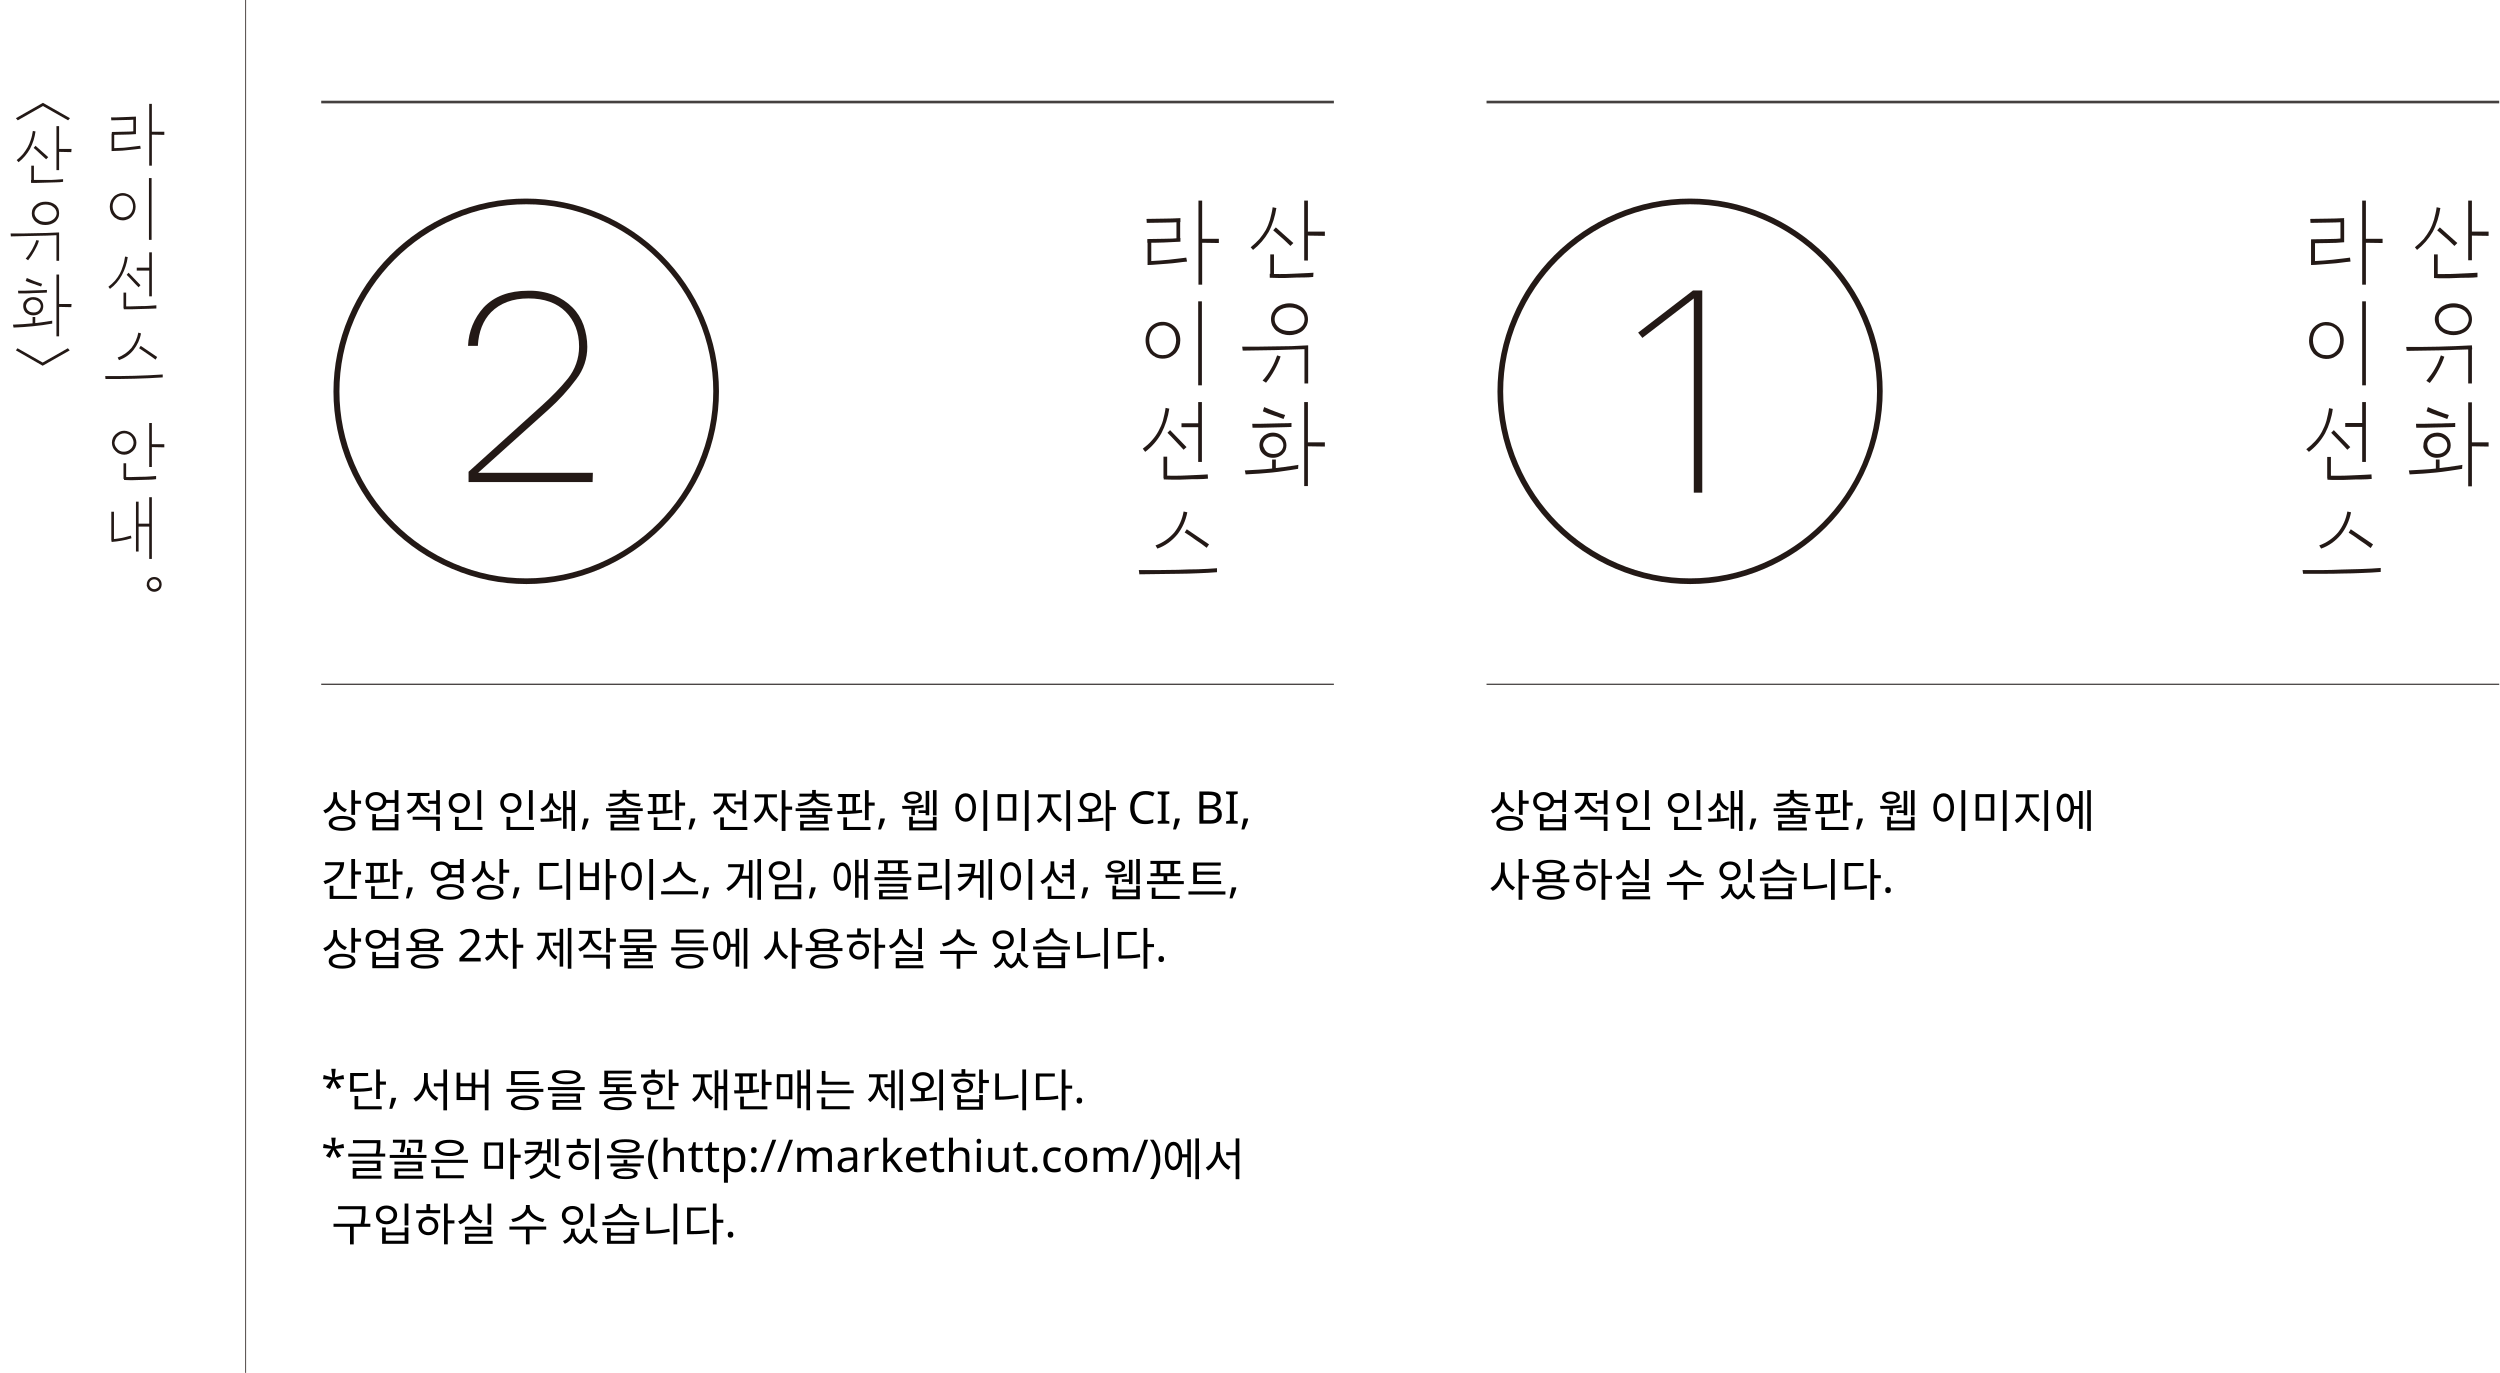
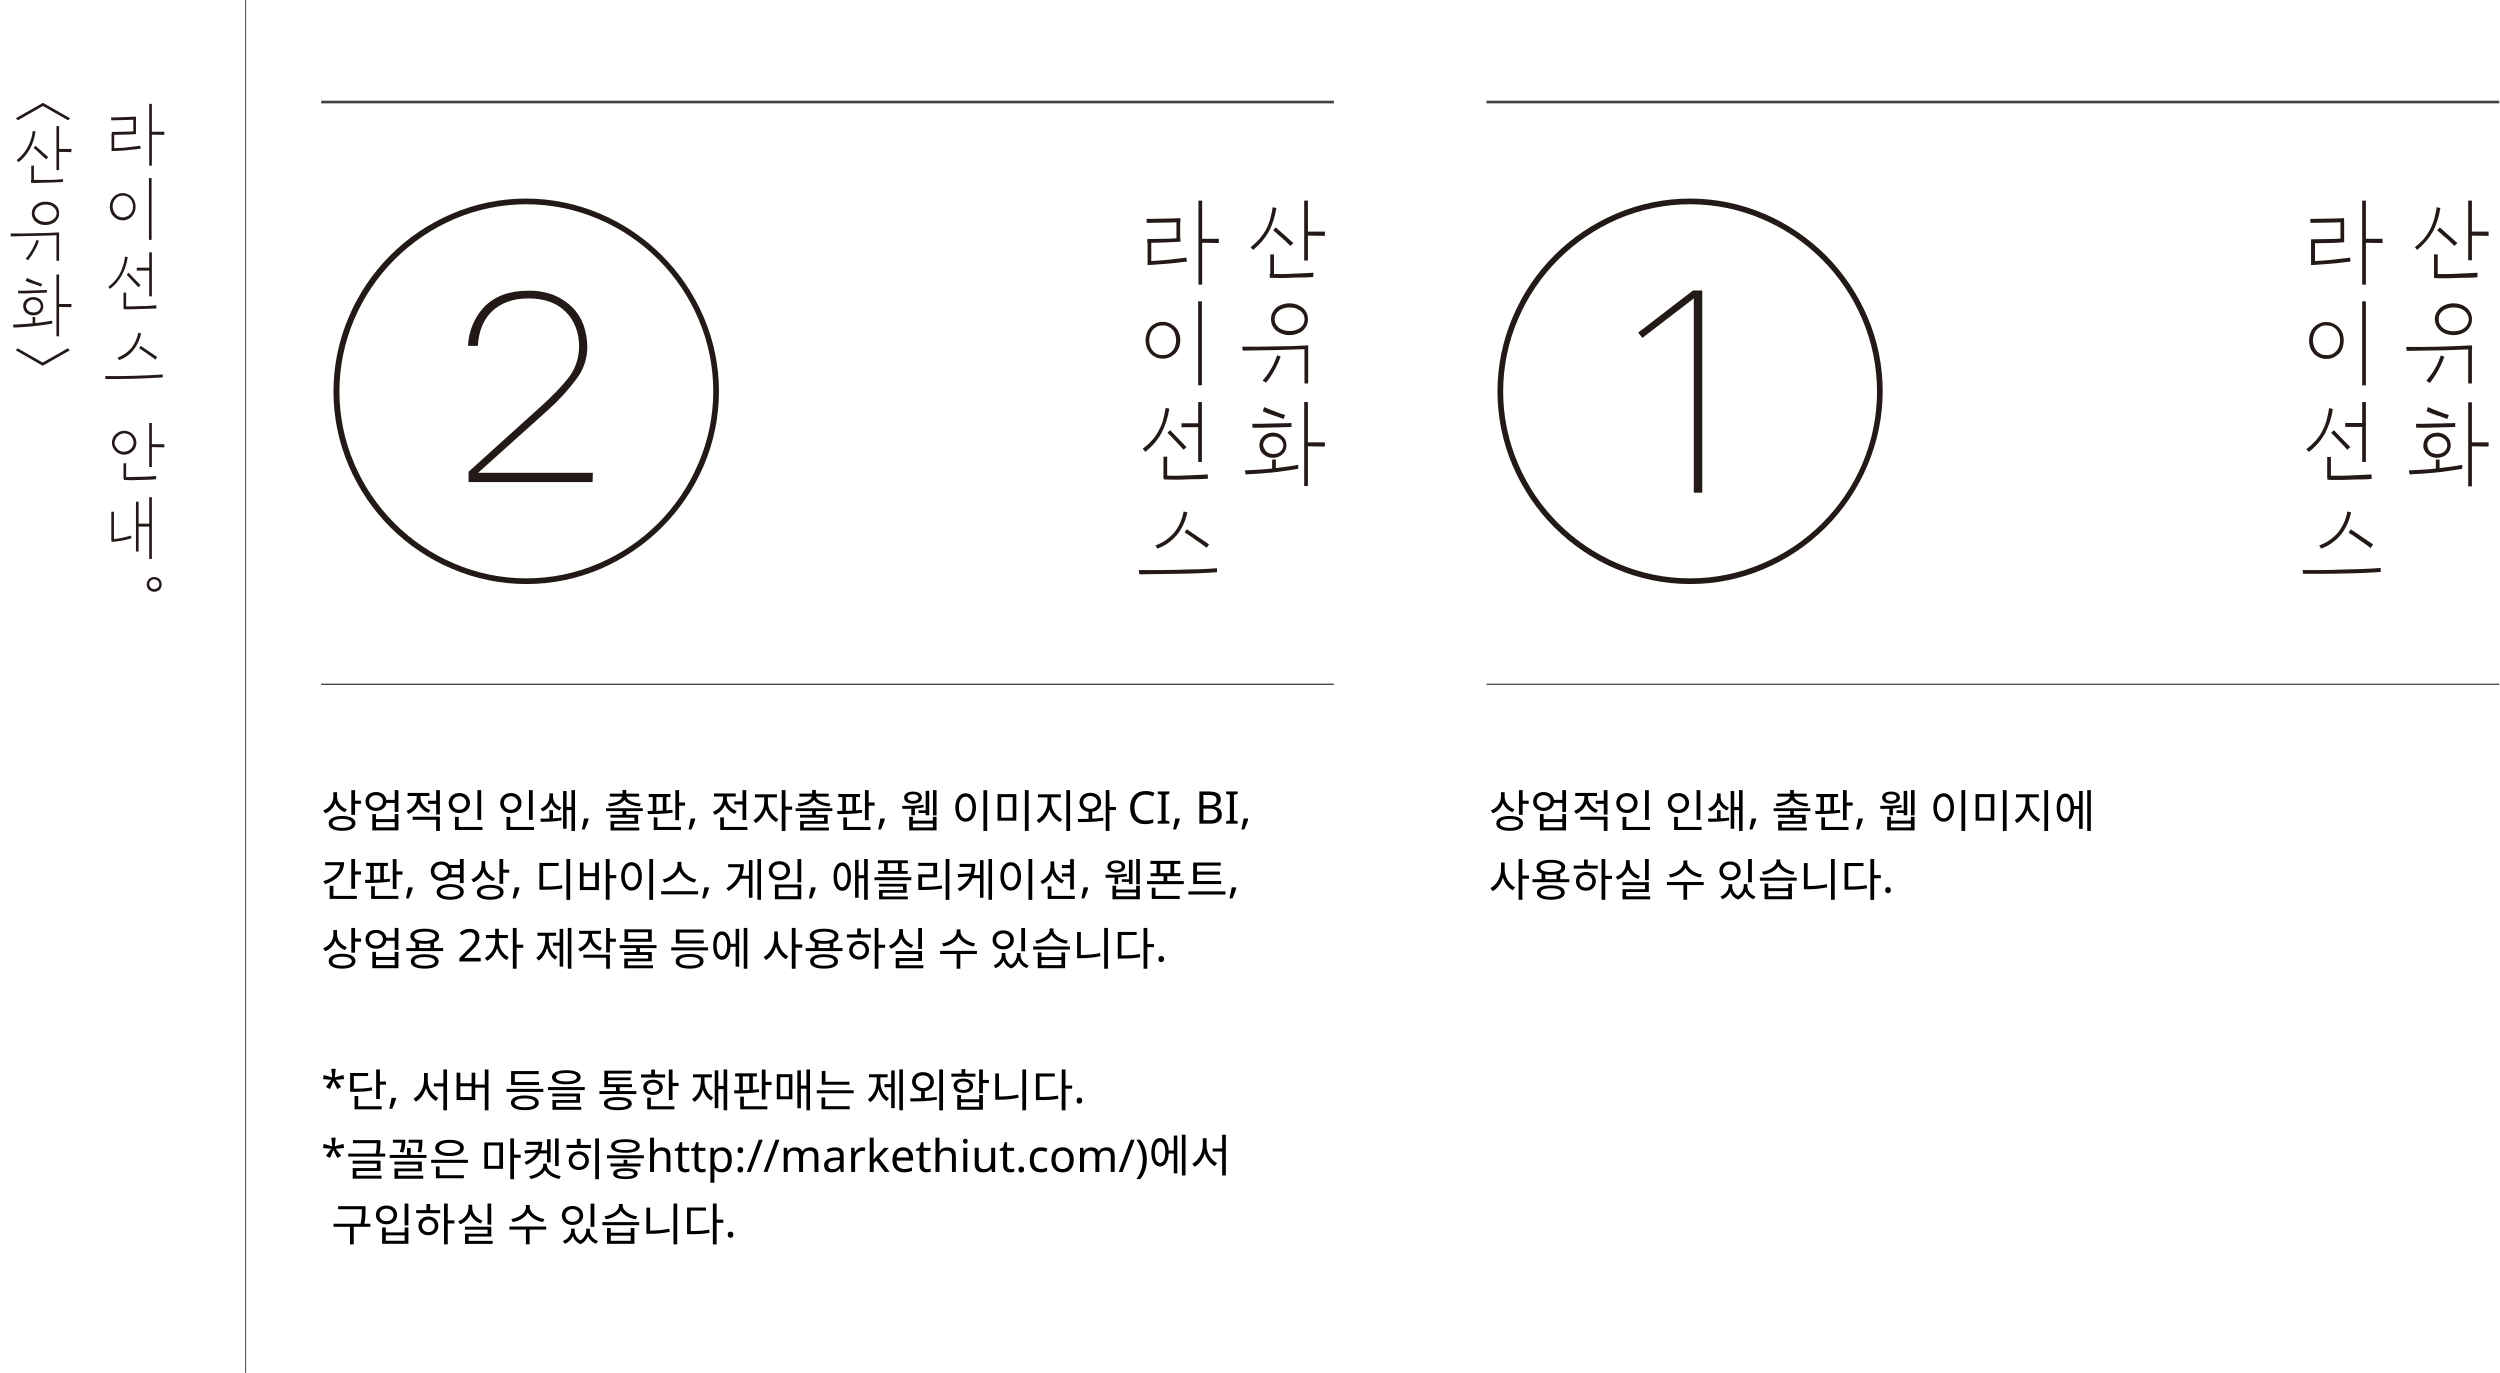
<svg xmlns="http://www.w3.org/2000/svg" xmlns:xlink="http://www.w3.org/1999/xlink" version="1.1" id="Layer_1" x="0px" y="0px" viewBox="0 0 943.3 518" style="enable-background:new 0 0 943.3 518;" xml:space="preserve">
  <style type="text/css">
	.st0{clip-path:url(#SVGID_2_);}
	.st1{fill:#231916;}
	.st2{fill:none;stroke:#231916;stroke-width:0.3;}
	.st3{fill:none;stroke:#44403F;stroke-width:0.5;}
	.st4{clip-path:url(#SVGID_4_);}
	.st5{fill:none;stroke:#44403F;}
	.st6{fill:none;}
	.st7{font-family:'SpoqaHanSans-Light';}
	.st8{font-size:17px;}
</style>
  <g id="Layer_2_1_">
    <g id="Layer_1-2">
      <g>
        <g>
          <defs>
            <rect id="SVGID_1_" x="4" y="-2" width="939" height="520" />
          </defs>
          <clipPath id="SVGID_2_">
            <use xlink:href="#SVGID_1_" style="overflow:visible;" />
          </clipPath>
          <g class="st0">
            <path class="st1" d="M26.3,132.2l-0.7-0.8l-9.5,5.4l-9.5-5.4L6,132.2l10.1,5.8L26.3,132.2z M12.3,122.5h1v-2.9h-1V122.5z        M17.7,109.4c-0.6,0-1.4,0.1-2.4,0.1l-3,0.1l-3,0.1l-2.5,0l0.1,1h2.4c1,0,2,0,3-0.1l3-0.1c1,0,1.8-0.1,2.4-0.1V109.4z        M15.9,107.1c-1-0.3-2-0.7-2.9-1c-0.9-0.4-1.9-0.8-2.9-1.2L9.7,106c0.9,0.4,1.9,0.8,2.9,1.1s1.9,0.7,2.9,1L15.9,107.1z        M27,114.7h-4.7l-0.5,0.5l0.5,0.6l4.6,0.1L27,114.7z M21.3,126.9h1v-23.3h-1V126.9z M9,116.8c0.2,0.4,0.4,0.8,0.7,1.1       c0.4,0.3,0.8,0.6,1.3,0.8s1.1,0.3,1.6,0.3c0.6,0,1.1-0.1,1.6-0.3c0.4-0.2,0.9-0.5,1.2-0.8s0.6-0.7,0.7-1.1       c0.3-0.8,0.3-1.7,0-2.5c-0.2-0.4-0.4-0.8-0.7-1.1s-0.8-0.6-1.2-0.8c-1.1-0.4-2.2-0.4-3.3,0c-0.5,0.2-0.9,0.5-1.2,0.8       s-0.6,0.7-0.8,1.1C8.7,115.1,8.7,116,9,116.8 M10,114.7c0.1-0.3,0.3-0.6,0.5-0.8s0.5-0.4,0.9-0.6c0.4-0.2,0.8-0.3,1.2-0.2       c0.8,0,1.5,0.3,2.1,0.8c0.2,0.2,0.4,0.5,0.5,0.8s0.2,0.5,0.2,0.8s-0.1,0.6-0.2,0.8c-0.1,0.3-0.3,0.6-0.5,0.8       c-0.2,0.3-0.5,0.5-0.9,0.6c-0.4,0.2-0.8,0.2-1.2,0.2s-0.9-0.1-1.2-0.2c-0.3-0.1-0.6-0.3-0.9-0.6c-0.2-0.2-0.4-0.5-0.5-0.8       s-0.2-0.5-0.2-0.8S9.9,115,10,114.7 M19.7,121c-1.4,0.2-2.7,0.4-3.9,0.6s-2.4,0.3-3.5,0.4s-2.3,0.2-3.5,0.3s-2.5,0.1-3.9,0.2       l0.2,1.1c1.4-0.1,2.7-0.1,3.8-0.2s2.4-0.2,3.5-0.3s2.3-0.3,3.5-0.4l3.8-0.6V121z M12.4,82.3c0.3,0.6,0.6,1,1.1,1.4       c0.5,0.4,1.1,0.7,1.6,0.9c0.6,0.2,1.3,0.3,2,0.3s1.4-0.1,2-0.3s1.2-0.5,1.7-0.9c0.5-0.4,0.8-0.9,1.1-1.4       c0.3-0.6,0.4-1.2,0.4-1.8s-0.1-1.2-0.3-1.8c-0.3-0.5-0.6-1-1.1-1.4c-0.5-0.4-1.1-0.7-1.7-0.9s-1.3-0.3-2-0.3s-1.4,0.1-2,0.3       c-0.6,0.2-1.2,0.5-1.6,0.9c-0.5,0.4-0.9,0.8-1.2,1.4c-0.3,0.6-0.4,1.2-0.4,1.8C12,81.1,12.1,81.7,12.4,82.3 M13.4,79.1       c0.2-0.4,0.5-0.7,0.9-1s0.8-0.5,1.3-0.7c1.1-0.3,2.2-0.3,3.2,0c0.5,0.1,0.9,0.4,1.3,0.7s0.7,0.6,0.9,1c0.5,0.9,0.5,1.9,0,2.7       c-0.2,0.4-0.5,0.7-0.9,1s-0.8,0.5-1.3,0.7c-1.1,0.3-2.2,0.3-3.2,0c-0.5-0.1-0.9-0.4-1.3-0.7c-0.4-0.3-0.7-0.6-0.9-1       C12.9,81,12.9,80,13.4,79.1 M21.3,98.4h1V88.2h-1V98.4z M13.7,90.6c-0.4,1.3-1,2.5-1.6,3.6c-0.7,1.2-1.5,2.4-2.4,3.4l0.9,0.6       c0.9-1.1,1.7-2.3,2.4-3.6c0.7-1.2,1.3-2.4,1.7-3.8L13.7,90.6z M22.3,87.7c-1.5,0.1-3,0.1-4.6,0.2L13,88c-1.6,0-3.1,0.1-4.6,0.1       s-3,0-4.4,0l0.1,1.1l4.4-0.1l4.6-0.1l4.6-0.1l4.6-0.2C22.3,88.7,22.3,87.7,22.3,87.7z M7,61.2c1.8-1.4,3.2-3.1,4.3-5       c1.1-2.1,1.8-4.3,2.1-6.6l-1-0.2c-0.2,1.2-0.4,2.3-0.8,3.4c-0.3,1-0.7,1.9-1.2,2.8s-1.1,1.7-1.7,2.5c-0.7,0.8-1.5,1.6-2.4,2.3       L7,61.2z M18.2,59.3L13.4,55l-0.7,0.8c0.8,0.7,1.6,1.4,2.3,2.1s1.6,1.4,2.4,2.2L18.2,59.3z M21.3,64.2h1V47.6h-1V64.2z        M23.8,67.6c-0.8,0.1-1.6,0.1-2.7,0.2c-1.1,0.1-2.2,0.1-3.3,0.1s-2.2,0-3.3,0s-2,0-2.8,0V69c0.8,0,1.7,0.1,2.8,0l3.3-0.1       c1.1,0,2.2-0.1,3.3-0.1s2-0.1,2.7-0.2V67.6z M11.8,68.7h1v-6.2h-1V68.7z M27,56.2h-4.7l-0.5,0.5l0.5,0.6l4.6,0.1L27,56.2z        M16.2,38.8L6,44.6l0.7,0.8l9.5-5.4l9.5,5.4l0.7-0.8L16.2,38.8z" />
            <path class="st1" d="M55.6,221.6c0.1,0.3,0.3,0.7,0.6,0.9c0.5,0.5,1.3,0.8,2,0.8s1.5-0.3,2-0.8c0.3-0.3,0.5-0.6,0.6-0.9       c0.1-0.4,0.2-0.7,0.2-1.1s-0.1-0.8-0.2-1.1c-0.3-0.7-0.8-1.2-1.5-1.5c-0.4-0.1-0.7-0.2-1.1-0.2c-0.4,0-0.8,0.1-1.1,0.2       s-0.7,0.4-0.9,0.6c-0.3,0.3-0.5,0.6-0.6,0.9c-0.2,0.4-0.2,0.7-0.2,1.1C55.3,220.9,55.4,221.3,55.6,221.6 M59.5,221.8       c-0.4,0.3-0.8,0.5-1.3,0.5c-1,0-1.8-0.8-1.9-1.8c0,0,0,0,0-0.1c0-1,0.8-1.8,1.9-1.8l0,0c1,0,1.9,0.8,1.9,1.9       C60.1,221,59.9,221.5,59.5,221.8 M42,204h1v-10.9h-1V204z M49.4,202.1c-1.3,0.4-2.5,0.6-3.6,0.9c-1.2,0.2-2.5,0.4-3.7,0.5v1       c1.4-0.1,2.6-0.3,3.8-0.5s2.5-0.5,3.7-0.9L49.4,202.1z M57,197.6h-5v1.1h5V197.6z M51.3,208.1h1v-18.8h-1V208.1z M56.3,210.9h1       v-23.3h-1V210.9z M62,167.6h-4.7l-0.5,0.5l0.5,0.6l4.7,0.1V167.6z M42.6,168.8c0.2,0.5,0.6,1,1,1.4s0.9,0.8,1.5,1       c1.1,0.5,2.4,0.5,3.5,0c0.5-0.2,1-0.6,1.5-1c0.4-0.4,0.8-0.9,1-1.4c0.5-1.1,0.5-2.4,0-3.5c-0.2-0.5-0.6-1-1-1.4s-0.9-0.8-1.5-1       c-1.1-0.5-2.4-0.5-3.5,0c-0.5,0.2-1,0.6-1.5,1c-0.4,0.4-0.8,0.9-1,1.4C42.1,166.4,42.1,167.7,42.6,168.8 M43.6,165.7       c0.2-0.4,0.4-0.8,0.8-1.1c0.3-0.3,0.7-0.6,1.1-0.8c0.9-0.4,1.9-0.4,2.8,0c0.8,0.4,1.5,1,1.8,1.9c0.2,0.4,0.3,0.9,0.3,1.3       c0,0.5-0.1,0.9-0.3,1.3c-0.2,0.4-0.4,0.8-0.8,1.1c-1,1-2.6,1.3-3.9,0.8c-0.4-0.2-0.8-0.4-1.1-0.8c-0.3-0.3-0.6-0.7-0.8-1.1       c-0.2-0.4-0.3-0.9-0.3-1.3C43.3,166.6,43.4,166.1,43.6,165.7 M58.9,179.6c-0.8,0.1-1.7,0.1-2.7,0.2s-2.2,0.1-3.3,0.1       s-2.3,0.1-3.3,0.1s-2,0-2.8,0v1.1c0.8,0,1.7,0.1,2.8,0.1l3.3-0.1c1.2,0,2.3-0.1,3.3-0.1s2-0.1,2.7-0.2V179.6z M46.6,180.7h1       v-5.9h-1V180.7z M56.3,176.2h1v-16.6h-1V176.2z M44.9,135.9c2.2-0.8,4.1-2.1,5.5-3.9c1.4-1.8,2.4-3.9,2.8-6.2l-1-0.3       c-0.4,2.1-1.3,4.1-2.6,5.8c-1.4,1.6-3.2,2.9-5.2,3.6L44.9,135.9z M59.3,134.7l-6.2-4.2l-0.6,0.9l1.5,1l1.6,1.1l1.6,1.1l1.5,1.1       L59.3,134.7z M39.7,141.9c1.8,0,3.5,0,5.4,0l5.5-0.1c1.8-0.1,3.7-0.1,5.5-0.2s3.6-0.2,5.3-0.3v1.1c-1.7,0.1-3.4,0.2-5.2,0.3       s-3.6,0.1-5.5,0.2l-5.5,0.1c-1.8,0-3.6,0-5.4,0L39.7,141.9z M41.5,109c1.9-1.4,3.4-3.2,4.5-5.2c1.1-2.1,1.9-4.4,2.2-6.8l-1-0.2       c-0.2,1.2-0.4,2.4-0.8,3.5c-0.3,1-0.7,2.1-1.2,3s-1.1,1.8-1.8,2.6c-0.8,0.9-1.6,1.6-2.5,2.3L41.5,109z M53,107.6l-4.5-4.7       l-0.7,0.8c0.7,0.7,1.5,1.5,2.2,2.3s1.5,1.6,2.3,2.4L53,107.6z M58.9,115.2c-0.8,0.1-1.7,0.1-2.7,0.2s-2.2,0.1-3.3,0.1l-3.4,0.1       c-1.1,0-2,0-2.8,0v1.1c0.8,0,1.7,0,2.8,0l3.4-0.1c1.2,0,2.3-0.1,3.4-0.1l2.7-0.1v-1.2H58.9z M56.8,101h-5.2v1.1h5.2V101z        M46.6,116.3h1v-5.9h-1V116.3z M56.3,111.8h1V95.2h-1V111.8z M48.3,82.7c0.6-0.3,1.1-0.6,1.5-1.1s0.8-1,1-1.6       c0.5-1.3,0.5-2.7,0-4c-0.2-0.6-0.6-1.2-1-1.6c-0.4-0.5-1-0.9-1.5-1.1c-1.3-0.6-2.7-0.6-4,0c-0.6,0.3-1.1,0.6-1.5,1.1       s-0.8,1-1,1.6c-0.5,1.3-0.5,2.7,0,4c0.2,0.6,0.6,1.2,1,1.6c0.4,0.5,1,0.8,1.5,1.1C45.6,83.3,47,83.3,48.3,82.7 M47.9,74.1       c0.9,0.4,1.7,1.2,2,2.2c0.2,0.5,0.3,1.1,0.3,1.6c0,0.6-0.1,1.1-0.3,1.6c-0.7,2-2.9,3-4.9,2.3c-0.1,0-0.2-0.1-0.2-0.1       c-0.5-0.2-0.9-0.5-1.2-0.9c-0.3-0.4-0.6-0.8-0.8-1.3s-0.3-1.1-0.3-1.6c0-0.6,0.1-1.1,0.3-1.6s0.4-0.9,0.8-1.3       c0.3-0.4,0.7-0.7,1.2-0.9C45.8,73.7,46.9,73.7,47.9,74.1 M56.2,90.5h1V67.2h-1V90.5z M52.9,55c-0.7,0.1-1.5,0.2-2.4,0.3       s-1.7,0.2-2.5,0.3s-1.7,0.2-2.5,0.2s-1.6,0.1-2.4,0.1v-5.5h-1V57c0.8,0,1.6-0.1,2.6-0.1s1.9-0.1,2.9-0.2s2-0.2,2.9-0.3       s1.8-0.2,2.6-0.3L52.9,55z M51.3,49.5c-1.5,0.1-3,0.2-4.6,0.2l-4.5,0.1v1.1l4.5-0.1c1.6,0,3.2-0.1,4.6-0.2V49.5z M50.3,50.1h1       v-5.6h-1V50.1z M51.3,44c-1.5,0.1-3.1,0.1-4.8,0.2s-3.2,0.1-4.6,0.1l0.1,1.1l4.6-0.1c1.6,0,3.2-0.1,4.7-0.2V44z M62,49.7h-4.7       l-0.5,0.5l0.5,0.6l4.7,0.1V49.7z M56.3,62.5h1V39.2h-1V62.5z" />
            <line class="st2" x1="92.7" y1="-2" x2="92.7" y2="518" />
          </g>
        </g>
      </g>
      <line class="st3" x1="121.2" y1="258.2" x2="503.3" y2="258.2" />
      <g>
        <g>
          <defs>
            <rect id="SVGID_3_" x="4" y="-2" width="939" height="520" />
          </defs>
          <clipPath id="SVGID_4_">
            <use xlink:href="#SVGID_3_" style="overflow:visible;" />
          </clipPath>
          <g class="st4">
            <line class="st3" x1="560.9" y1="258.2" x2="943" y2="258.2" />
          </g>
        </g>
      </g>
      <line class="st5" x1="121.2" y1="38.5" x2="503.3" y2="38.5" />
      <line class="st5" x1="560.9" y1="38.5" x2="943" y2="38.5" />
      <path class="st1" d="M436.7,207c2.9-1,5.5-2.9,7.5-5.3c1.9-2.4,3.2-5.3,3.8-8.4l-1.4-0.3c-0.5,2.9-1.7,5.6-3.5,7.9    c-1.9,2.2-4.3,3.9-7.1,4.9L436.7,207z M456.2,205.4l-8.4-5.7l-0.8,1.2l2,1.3c0.7,0.5,1.4,1,2.1,1.5l2.2,1.5l2,1.5L456.2,205.4z     M429.7,215.1c2.4,0,4.8,0,7.3,0l7.5-0.1c2.5-0.1,5-0.2,7.5-0.2c2.5-0.1,4.9-0.2,7.2-0.4v1.5c-2.3,0.2-4.6,0.3-7.1,0.4    s-4.9,0.2-7.4,0.2l-7.5,0.1c-2.5,0-4.9,0.1-7.3,0.1L429.7,215.1z M432.1,170.5c2.5-1.9,4.6-4.3,6.1-7c1.5-2.9,2.5-6,3-9.3    l-1.4-0.3c-0.2,1.6-0.6,3.2-1,4.8c-0.4,1.4-1,2.7-1.7,4s-1.5,2.4-2.5,3.5c-1,1.2-2.2,2.2-3.4,3.1L432.1,170.5z M447.7,168.7    l-6.2-6.4l-1,1c1,1,2,2,3,3.1s2,2.1,3.1,3.3L447.7,168.7z M455.7,179c-1,0.1-2.3,0.1-3.7,0.2s-3,0.1-4.5,0.2s-3.1,0.1-4.6,0.1    s-2.8,0-3.8-0.1v1.5c1,0,2.3,0.1,3.8,0.1s3,0,4.6-0.1s3.1-0.1,4.6-0.1s2.7-0.1,3.7-0.2L455.7,179z M452.8,159.7h-7v1.5h7V159.7z     M439,180.4h1.4v-8.1H439V180.4z M452.1,174.3h1.4v-22.6h-1.4V174.3z M441.4,134.8c0.8-0.4,1.5-0.9,2.1-1.5s1-1.4,1.4-2.2    c0.6-1.8,0.6-3.7,0-5.4c-0.3-0.8-0.8-1.6-1.4-2.2c-2.5-2.6-6.6-2.8-9.2-0.3c-0.1,0.1-0.2,0.2-0.3,0.3c-0.6,0.6-1,1.4-1.3,2.2    c-0.6,1.8-0.6,3.7,0,5.4c0.3,0.8,0.8,1.6,1.3,2.2c0.6,0.6,1.3,1.1,2.1,1.5C437.7,135.5,439.7,135.5,441.4,134.8 M440.8,123.2    c0.6,0.3,1.2,0.7,1.6,1.2c0.5,0.5,0.8,1.1,1,1.8c0.5,1.4,0.5,3,0,4.4c-0.2,0.7-0.6,1.3-1,1.8c-0.5,0.5-1,0.9-1.6,1.2    c-0.7,0.3-1.4,0.4-2.1,0.4s-1.5-0.1-2.1-0.4c-0.6-0.3-1.2-0.7-1.6-1.2s-0.8-1.1-1-1.8c-0.5-1.4-0.5-3,0-4.4c0.2-0.7,0.6-1.3,1-1.8    c0.5-0.5,1-0.9,1.6-1.2c0.7-0.3,1.4-0.4,2.1-0.4C439.4,122.7,440.1,122.9,440.8,123.2 M452.1,145.4h1.4v-31.7h-1.4V145.4z     M447.6,97.2c-1,0.1-2,0.3-3.2,0.4s-2.3,0.3-3.4,0.4l-3.4,0.3c-1.1,0.1-2.2,0.1-3.2,0.2v-7.4H433v8.9c1,0,2.2-0.1,3.5-0.2    s2.6-0.2,3.9-0.3s2.7-0.2,4-0.4s2.5-0.3,3.5-0.4L447.6,97.2z M445.4,89.8c-2,0.2-4.1,0.3-6.3,0.3l-6.2,0.1v1.4c1.9,0,4,0,6.2-0.1    s4.3-0.2,6.3-0.3V89.8z M443.9,90.6h1.4V83h-1.4V90.6z M445.4,82.3c-2.1,0.1-4.3,0.2-6.5,0.2s-4.3,0.1-6.3,0.1l0.1,1.5    c2,0,4.1-0.1,6.3-0.1s4.3-0.1,6.4-0.2V82.3z M459.9,90.1h-6.3l-0.7,0.7l0.7,0.8l6.3,0.1V90.1z M452.2,107.4h1.4V75.7h-1.4V107.4z" />
      <path class="st1" d="M480,177.4h1.4v-4H480V177.4z M487.3,159.6c-0.9,0.1-2,0.1-3.3,0.1s-2.7,0.1-4.1,0.1l-4.1,0.1h-3.3l0.1,1.5    c0.8,0,1.9,0,3.2,0l4.1-0.1l4.1-0.1c1.3,0,2.4-0.1,3.3-0.1L487.3,159.6L487.3,159.6z M484.9,156.6c-1.4-0.4-2.7-0.9-4-1.4    s-2.6-1-3.9-1.6l-0.5,1.6c1.3,0.6,2.6,1.1,3.9,1.5s2.6,0.9,3.9,1.4L484.9,156.6z M499.9,166.9h-6.3l-0.7,0.7l0.7,0.8l6.3,0.1    V166.9z M492.1,183.4h1.4v-31.7h-1.4V183.4z M475.5,169.7c0.2,0.6,0.6,1.1,1,1.5c0.5,0.5,1,0.8,1.6,1.1c1.4,0.6,3,0.6,4.4,0    c0.6-0.3,1.2-0.6,1.6-1.1c0.4-0.4,0.8-0.9,1-1.5c0.4-1.1,0.4-2.3,0-3.4c-0.2-0.6-0.6-1.1-1-1.5c-0.5-0.5-1-0.8-1.6-1.1    c-1.4-0.6-3-0.6-4.4,0c-0.6,0.3-1.2,0.6-1.6,1.1c-0.4,0.4-0.8,0.9-1,1.5C475.1,167.4,475.1,168.6,475.5,169.7 M476.8,166.9    c0.2-0.4,0.4-0.8,0.7-1.1c0.3-0.3,0.7-0.6,1.2-0.8c1.1-0.4,2.3-0.4,3.4,0c0.4,0.2,0.8,0.5,1.2,0.8c0.3,0.3,0.5,0.7,0.7,1.1    c0.3,0.7,0.3,1.5,0,2.2c-0.3,0.9-1,1.5-1.8,1.9c-1.1,0.4-2.3,0.4-3.4,0c-0.8-0.3-1.5-1-1.8-1.9    C476.5,168.4,476.5,167.6,476.8,166.9 M489.9,175.4c-1.9,0.3-3.7,0.6-5.3,0.8s-3.2,0.4-4.8,0.6s-3.1,0.3-4.8,0.4s-3.4,0.2-5.3,0.3    l0.3,1.5c1.9-0.1,3.6-0.2,5.2-0.3s3.2-0.3,4.7-0.4s3.1-0.4,4.7-0.6s3.3-0.5,5.2-0.8L489.9,175.4z M480.1,122.9    c0.4,0.7,0.9,1.4,1.5,1.9c0.7,0.5,1.4,0.9,2.2,1.2c1.8,0.6,3.7,0.6,5.5,0c0.8-0.3,1.6-0.7,2.2-1.2s1.1-1.2,1.5-1.9    c0.7-1.5,0.7-3.3,0-4.9c-0.4-0.7-0.9-1.4-1.5-1.9c-0.7-0.5-1.4-0.9-2.2-1.2c-1.8-0.6-3.7-0.6-5.5,0c-0.8,0.3-1.6,0.7-2.2,1.2    s-1.1,1.2-1.5,1.9C479.4,119.5,479.4,121.3,480.1,122.9 M481.4,118.6c0.3-0.6,0.7-1,1.2-1.4s1.2-0.7,1.8-0.9c1.4-0.4,3-0.4,4.4,0    c0.6,0.2,1.2,0.5,1.8,0.9c0.5,0.4,0.9,0.9,1.2,1.4c0.6,1.2,0.6,2.5,0,3.7c-0.3,0.6-0.7,1-1.2,1.4s-1.1,0.7-1.8,0.9    c-1.4,0.4-3,0.4-4.4,0c-0.6-0.2-1.3-0.5-1.8-0.9s-0.9-0.9-1.2-1.4C480.8,121.1,480.8,119.7,481.4,118.6 M492.2,144.7h1.4v-13.8    h-1.4V144.7z M481.9,134.1c-0.6,1.7-1.3,3.4-2.2,4.9c-0.9,1.6-2,3.2-3.3,4.6l1.3,0.8c1.2-1.5,2.3-3.1,3.2-4.8    c0.9-1.6,1.7-3.3,2.3-5.1L481.9,134.1z M493.6,130.3c-2,0.1-4.1,0.2-6.2,0.3l-6.4,0.1l-6.3,0.1c-2.1,0-4.1,0-6,0l0.2,1.5l6-0.1    l6.2-0.1c2.1-0.1,4.2-0.1,6.3-0.2l6.2-0.2L493.6,130.3z M472.8,94.3c2.4-1.9,4.4-4.2,5.9-6.8c1.5-2.8,2.4-5.9,2.9-9l-1.4-0.3    c-0.2,1.6-0.6,3.1-1,4.7c-0.4,1.3-0.9,2.6-1.6,3.9c-0.7,1.2-1.5,2.3-2.4,3.4c-1,1.1-2.1,2.1-3.3,3.1L472.8,94.3z M488,91.7    l-6.6-5.9l-1,1.1c1.1,0.9,2.1,1.9,3.2,2.8s2.1,2,3.3,3.1L488,91.7z M492.1,98.3h1.4V75.7h-1.4V98.3z M495.6,102.9    c-1,0.1-2.2,0.1-3.7,0.2s-2.9,0.1-4.5,0.2s-3,0.1-4.5,0.1s-2.7,0-3.8-0.1v1.5c1,0,2.3,0.1,3.7,0.1s3,0,4.5-0.1s3-0.1,4.5-0.1    s2.7-0.1,3.7-0.2L495.6,102.9L495.6,102.9z M479.3,104.4h1.4V96h-1.4V104.4z M499.9,87.4h-6.3l-0.7,0.7l0.7,0.8l6.3,0.1V87.4z" />
      <path class="st1" d="M875.8,207c2.9-1,5.5-2.9,7.5-5.3c1.9-2.4,3.2-5.3,3.8-8.4l-1.4-0.3c-0.5,2.9-1.7,5.6-3.5,7.9    c-1.9,2.2-4.3,3.9-7.1,4.9L875.8,207z M895.4,205.4l-8.4-5.7l-0.8,1.3l2,1.3c0.7,0.5,1.4,1,2.1,1.5l2.2,1.5l2,1.5L895.4,205.4z     M868.8,215.1c2.4,0,4.8,0,7.3,0s5-0.1,7.5-0.2s5-0.1,7.5-0.2s4.9-0.2,7.2-0.4v1.5c-2.3,0.2-4.6,0.3-7.1,0.4s-4.9,0.2-7.4,0.2    c-2.5,0.1-5,0.1-7.5,0.1s-4.9,0-7.3,0L868.8,215.1z M871.2,170.5c2.5-1.9,4.6-4.3,6.1-7c1.5-2.9,2.5-6,2.9-9.2l-1.4-0.3    c-0.2,1.6-0.6,3.2-1,4.8c-0.4,1.4-1,2.8-1.7,4.1s-1.5,2.4-2.5,3.5s-2.2,2.2-3.4,3.1L871.2,170.5z M886.8,168.7l-6.2-6.4l-1,1    l3,3.1c1,1,2,2.1,3.1,3.3L886.8,168.7z M894.8,179c-1,0.1-2.3,0.1-3.7,0.2s-3,0.1-4.5,0.2s-3.1,0.1-4.6,0.1s-2.8,0-3.8,0v1.5    c1,0.1,2.3,0.1,3.8,0.1s3,0,4.6-0.1s3.1-0.1,4.6-0.1s2.7-0.1,3.7-0.2L894.8,179L894.8,179z M891.9,159.6h-7v1.5h7V159.6z     M878.1,180.5h1.4v-8.1h-1.4V180.5z M891.3,174.3h1.4v-22.6h-1.4V174.3z M880.5,134.9c0.8-0.4,1.5-0.9,2.1-1.5s1-1.4,1.3-2.2    c0.6-1.8,0.6-3.7,0-5.4c-0.3-0.8-0.8-1.6-1.3-2.2c-0.6-0.6-1.3-1.1-2.1-1.5c-2.6-1.2-5.6-0.6-7.5,1.5c-0.6,0.6-1,1.4-1.3,2.2    c-0.6,1.8-0.6,3.7,0,5.4c0.3,0.8,0.8,1.6,1.3,2.2C875,135.4,878,136,880.5,134.9 M880,123.2c0.6,0.3,1.2,0.7,1.6,1.2    c0.4,0.5,0.8,1.1,1,1.8c0.5,1.4,0.5,3,0,4.4c-0.2,0.7-0.6,1.3-1,1.8c-1,1.1-2.3,1.7-3.8,1.6c-0.7,0-1.5-0.1-2.1-0.4    c-0.6-0.3-1.2-0.7-1.6-1.2c-0.4-0.5-0.8-1.1-1-1.8c-0.5-1.4-0.5-3,0-4.4c0.2-0.7,0.6-1.3,1-1.8c0.5-0.5,1-0.9,1.6-1.2    c0.7-0.3,1.4-0.5,2.1-0.4C878.6,122.8,879.3,122.9,880,123.2 M891.3,145.4h1.4v-31.7h-1.4V145.4z M886.7,97.2    c-1,0.1-2,0.3-3.2,0.4s-2.3,0.3-3.4,0.4l-3.4,0.3c-1.1,0.1-2.2,0.1-3.2,0.2v-7.4H872v8.9c1,0,2.2-0.1,3.5-0.2l3.9-0.3    c1.3-0.1,2.7-0.2,4-0.4s2.5-0.3,3.5-0.4L886.7,97.2z M884.5,89.9c-2,0.2-4.1,0.3-6.3,0.3s-4.2,0.1-6.2,0.1v1.5    c1.9,0,4-0.1,6.2-0.1s4.3-0.1,6.3-0.3V89.9z M883.1,90.6h1.4V83h-1.4V90.6z M884.5,82.3c-2.1,0.1-4.3,0.2-6.5,0.2    s-4.3,0.1-6.3,0.1l0.1,1.5c2,0,4.1-0.1,6.2-0.1s4.3-0.1,6.4-0.2L884.5,82.3z M899,90.1h-6.3l-0.7,0.7l0.7,0.8l6.3,0.1V90.1z     M891.3,107.4h1.4V75.7h-1.4V107.4z" />
      <path class="st1" d="M919.1,177.4h1.4v-4h-1.4V177.4z M926.4,159.6c-0.9,0.1-2,0.1-3.3,0.1c-1.3,0.1-2.7,0.1-4.1,0.1l-4.1,0.1    c-1.3,0-2.4,0-3.3,0l0.1,1.5c0.8,0,1.9,0,3.2,0l4.1-0.1l4.1-0.1c1.3,0,2.4-0.1,3.3-0.1V159.6z M924,156.6c-1.4-0.4-2.7-0.9-4-1.4    s-2.6-1-3.9-1.6l-0.5,1.6c1.3,0.6,2.6,1.1,3.9,1.5s2.6,0.9,3.9,1.4L924,156.6z M939,166.9h-6.3l-0.7,0.7l0.7,0.8l6.3,0.1V166.9z     M931.3,183.5h1.4v-31.7h-1.4V183.5z M914.7,169.7c0.2,0.6,0.6,1.1,1,1.5c0.5,0.5,1,0.8,1.6,1.1c1.4,0.6,3,0.6,4.5,0    c0.6-0.3,1.2-0.6,1.6-1.1c0.4-0.4,0.8-0.9,1-1.5c0.2-0.5,0.3-1.1,0.3-1.7c0-0.6-0.1-1.1-0.3-1.7c-0.2-0.6-0.6-1.1-1-1.5    c-0.5-0.5-1-0.8-1.6-1.1c-1.4-0.6-3-0.6-4.5,0c-0.6,0.3-1.2,0.6-1.6,1.1c-0.4,0.4-0.8,0.9-1,1.5c-0.2,0.5-0.3,1.1-0.3,1.7    C914.3,168.6,914.4,169.2,914.7,169.7 M916,166.9c0.2-0.4,0.4-0.8,0.7-1.1s0.7-0.6,1.2-0.8c1.1-0.4,2.3-0.4,3.4,0    c0.4,0.2,0.8,0.5,1.2,0.8c0.3,0.3,0.5,0.7,0.7,1.1c0.1,0.4,0.2,0.7,0.2,1.1c0,0.4-0.1,0.8-0.2,1.1c-0.2,0.4-0.4,0.8-0.7,1.1    s-0.7,0.6-1.2,0.8c-1.1,0.4-2.3,0.4-3.4,0c-0.9-0.3-1.5-1-1.8-1.9c-0.1-0.4-0.2-0.7-0.2-1.1C915.8,167.6,915.9,167.3,916,166.9     M929.1,175.4c-1.9,0.3-3.7,0.6-5.3,0.8s-3.2,0.4-4.8,0.6s-3.1,0.3-4.8,0.4s-3.4,0.2-5.3,0.3l0.3,1.5c1.9-0.1,3.6-0.2,5.2-0.3    s3.2-0.3,4.7-0.4s3.1-0.4,4.7-0.6s3.3-0.5,5.2-0.8L929.1,175.4z M919.3,122.9c0.4,0.7,0.9,1.4,1.5,1.9c0.7,0.5,1.4,1,2.2,1.2    c1.8,0.6,3.7,0.6,5.5,0c0.8-0.3,1.6-0.7,2.2-1.2c0.6-0.5,1.1-1.2,1.5-1.9c0.7-1.5,0.7-3.3,0-4.9c-0.4-0.7-0.9-1.4-1.5-1.9    c-0.7-0.5-1.4-1-2.2-1.2c-1.8-0.6-3.7-0.6-5.5,0c-0.8,0.3-1.6,0.7-2.2,1.2c-0.6,0.5-1.1,1.2-1.5,1.9    C918.5,119.5,918.5,121.3,919.3,122.9 M920.6,118.6c0.3-0.6,0.7-1,1.2-1.4s1.2-0.7,1.8-0.9c1.4-0.4,3-0.4,4.4,0    c0.6,0.2,1.2,0.5,1.8,0.9c0.5,0.4,0.9,0.9,1.2,1.4c0.3,0.6,0.5,1.2,0.5,1.9c0,0.6-0.2,1.3-0.5,1.9c-0.3,0.6-0.7,1-1.2,1.4    s-1.1,0.7-1.8,0.9c-1.4,0.4-3,0.4-4.4,0c-0.6-0.2-1.3-0.5-1.8-0.9s-0.9-0.9-1.2-1.4c-0.3-0.6-0.4-1.2-0.4-1.9    C920.1,119.8,920.3,119.1,920.6,118.6 M931.3,144.7h1.4v-13.8h-1.4V144.7z M921,134.1c-0.6,1.7-1.3,3.4-2.2,4.9    c-0.9,1.7-2.1,3.2-3.3,4.7l1.3,0.8c1.2-1.5,2.3-3.1,3.2-4.8c0.9-1.6,1.7-3.3,2.3-5.1L921,134.1z M932.7,130.3    c-2,0.1-4.1,0.2-6.2,0.3l-6.3,0.2l-6.3,0.1c-2.1,0-4.1,0-6,0l0.2,1.5l6-0.1c2.1,0,4.1-0.1,6.2-0.1s4.2-0.1,6.3-0.2l6.2-0.2    L932.7,130.3z M912,94.3c2.4-1.9,4.4-4.2,5.9-6.8c1.5-2.8,2.4-5.9,2.9-9l-1.4-0.3c-0.2,1.6-0.6,3.1-1,4.7    c-0.4,1.3-0.9,2.6-1.6,3.9c-0.7,1.2-1.4,2.3-2.3,3.4c-1,1.1-2.1,2.1-3.3,3.1L912,94.3z M927.2,91.7l-6.6-5.9l-1,1.1    c1.1,0.9,2.1,1.9,3.2,2.8s2.1,2,3.3,3.1L927.2,91.7z M931.3,98.2h1.4V75.7h-1.4V98.2z M934.8,102.9c-1,0.1-2.2,0.1-3.7,0.2    s-2.9,0.1-4.4,0.2s-3,0.1-4.5,0.1s-2.7,0-3.8,0v1.5c1,0.1,2.3,0.1,3.7,0.1s3,0,4.5-0.1s3-0.1,4.5-0.1s2.7-0.1,3.7-0.2V102.9z     M918.4,104.4h1.4V96h-1.4V104.4z M939,87.4h-6.3l-0.7,0.7l0.7,0.8L939,89V87.4z" />
      <polygon class="st1" points="642.3,185.9 642.3,109.6 638.8,109.6 618.1,125.5 619.7,127.5 639.1,112.6 639.1,185.9   " />
      <path class="st1" d="M689,96.4c-6.7-6.6-14.5-12-23.2-15.7c-18-7.7-38.3-7.7-56.2,0c-17.5,7.5-31.4,21.4-38.8,38.9    c-7.7,18-7.7,38.3,0,56.2c7.5,17.5,21.4,31.4,38.8,38.8c18,7.7,38.3,7.7,56.2,0c17.5-7.5,31.4-21.4,38.8-38.9    c7.7-18,7.7-38.3,0-56.2C700.9,110.9,695.6,103.1,689,96.4z M702.7,175c-7.2,16.9-20.7,30.4-37.7,37.6c-17.4,7.5-37.2,7.5-54.6,0    c-16.9-7.2-30.4-20.7-37.6-37.6c-7.5-17.4-7.5-37.2,0-54.6c7.2-16.9,20.7-30.4,37.6-37.7c17.4-7.5,37.2-7.5,54.6,0l0,0    c16.9,7.2,30.4,20.7,37.6,37.6C710.1,137.8,710.1,157.5,702.7,175L702.7,175z" />
      <path class="st1" d="M223.7,178.4h-43.3l26.5-23.8c3.9-3.5,7.5-7.4,10.6-11.6c2.7-3.5,4.1-7.7,4.1-12.1c0-2.8-0.5-5.6-1.4-8.2    c-0.9-2.5-2.3-4.8-4.2-6.7c-2-2-4.3-3.5-6.9-4.6c-3.1-1.2-6.4-1.8-9.8-1.7c-7.3,0-12.8,2.1-16.8,6.3c-3.6,4-5.7,9.1-5.9,14.5h3.7    c0.3-5.4,2-9.6,5-12.7c3.4-3.4,8.1-5.2,14.1-5.2s10.7,1.7,14,5s5.1,7.7,5.1,13.2c0,4.4-1.5,8.6-4.2,12c-2.9,3.6-6.2,6.9-9.6,10    L176.8,178v3.9h46.8L223.7,178.4z" />
      <path class="st1" d="M265.5,175.8c7.7-18,7.7-38.3,0-56.2c-7.5-17.5-21.4-31.4-38.9-38.9c-18-7.7-38.3-7.7-56.2,0    c-17.5,7.5-31.4,21.4-38.8,38.9c-7.7,18-7.7,38.3,0,56.2c7.5,17.5,21.4,31.4,38.9,38.8c18,7.7,38.3,7.7,56.2,0    C244.1,207.1,258,193.2,265.5,175.8L265.5,175.8z M225.9,212.6c-17.4,7.5-37.2,7.5-54.6,0c-16.9-7.2-30.4-20.7-37.6-37.6    c-7.5-17.4-7.5-37.2,0-54.6c7.2-16.9,20.7-30.4,37.6-37.7c17.4-7.5,37.2-7.5,54.6,0l0,0c16.9,7.2,30.4,20.7,37.6,37.6    c7.5,17.4,7.5,37.2,0,54.6C256.3,191.9,242.8,205.4,225.9,212.6L225.9,212.6z" />
      <rect x="4" y="-2" class="st6" width="939" height="520" />
    </g>
  </g>
  <text transform="matrix(1 0 0 1 121.19 312.19)" class="st7 st8">상업적인 인쇄, 출판, 전자출판, 웹 이미지와 CI, BI, </text>
  <text transform="matrix(1 0 0 1 121.19 338.19)" class="st7 st8">간판, 영상, 디바이스, 게임, 애플리케이션, 웹폰트, </text>
  <text transform="matrix(1 0 0 1 121.19 364.19)" class="st7 st8">상업용 2차 제작물 등에 사용하실 수 있습니다. </text>
  <text transform="matrix(1 0 0 1 121.19 416.19)" class="st7 st8">*단, 서버 등을 통한 재판매는 제외합니다.</text>
-   <text transform="matrix(1 0 0 1 121.19 442.19)" class="st7 st8">*글꼴은 마켓히읗(http://markethiut.com/)에서 </text>
+   <text transform="matrix(1 0 0 1 121.19 442.19)" class="st7 st8">*글꼴은 마켓히읗<a href="#">http://markethiut.com/)</a>에서</text>
  <text transform="matrix(1 0 0 1 121.19 468.19)" class="st7 st8"> 구입하실 수 있습니다.</text>
  <text transform="matrix(1 0 0 1 561.7501 312.19)" class="st7 st8">상업적인 인쇄, 출판, 웹 이미지에 </text>
  <text transform="matrix(1 0 0 1 561.7501 338.19)" class="st7 st8">사용하실 수 있습니다.</text>
</svg>
